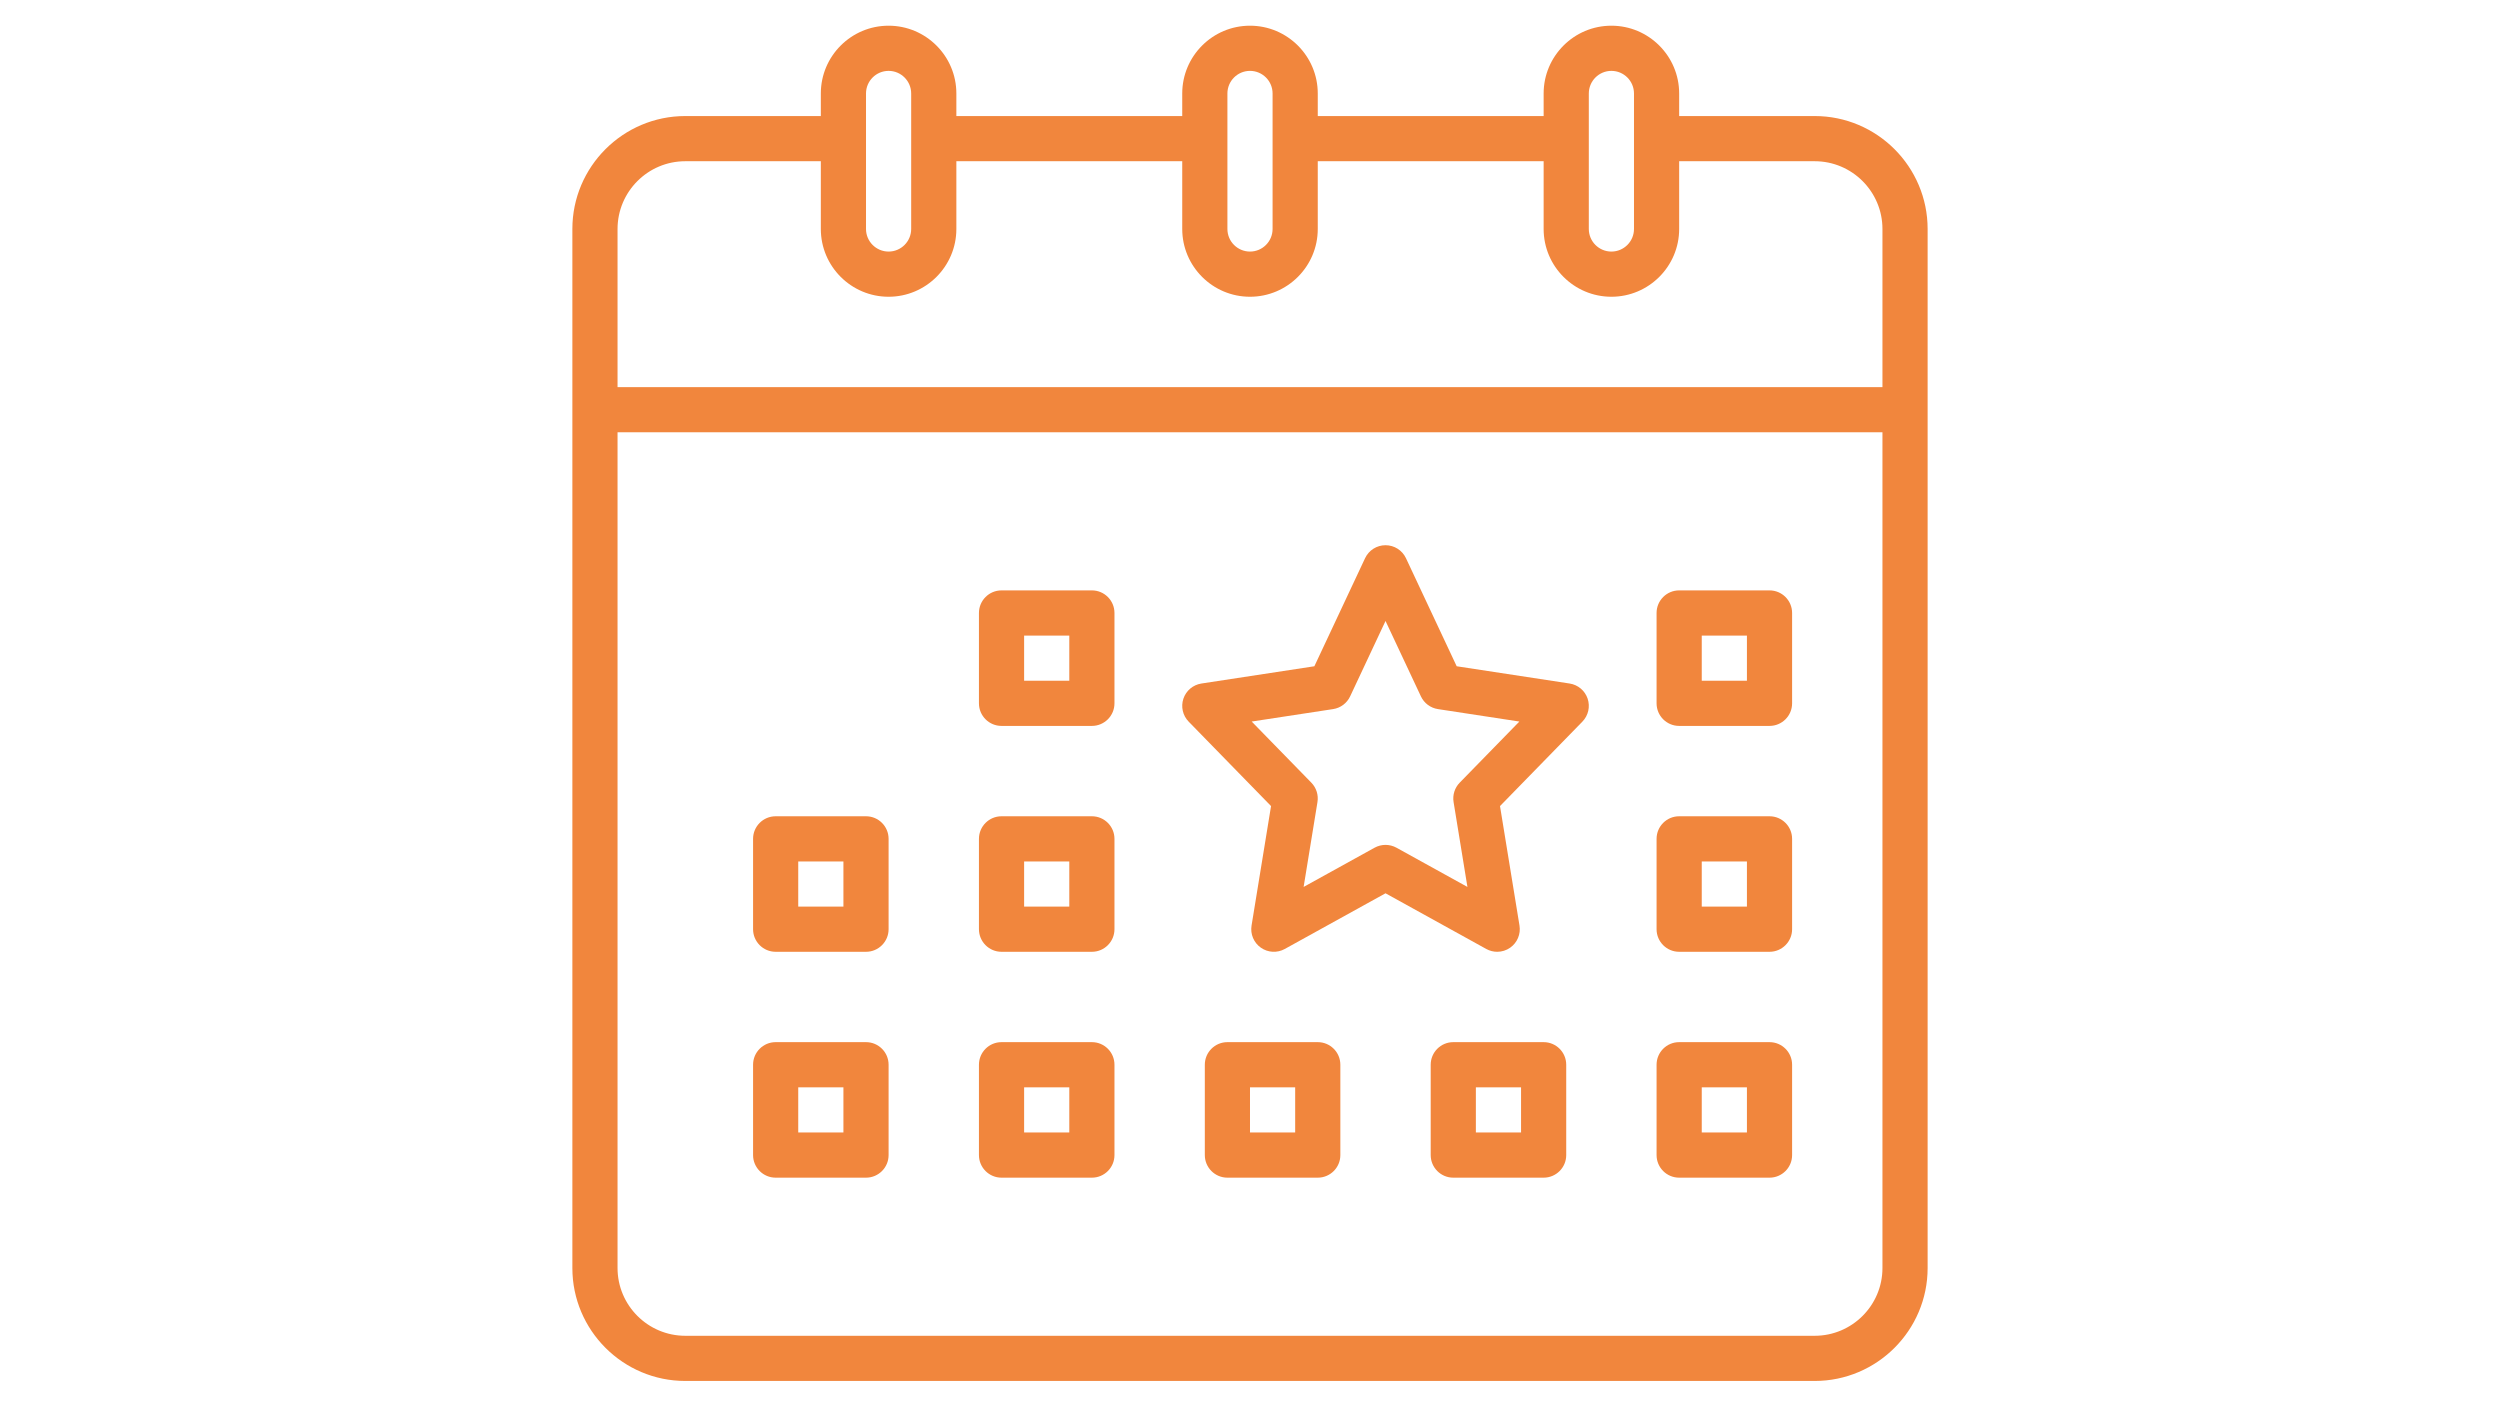
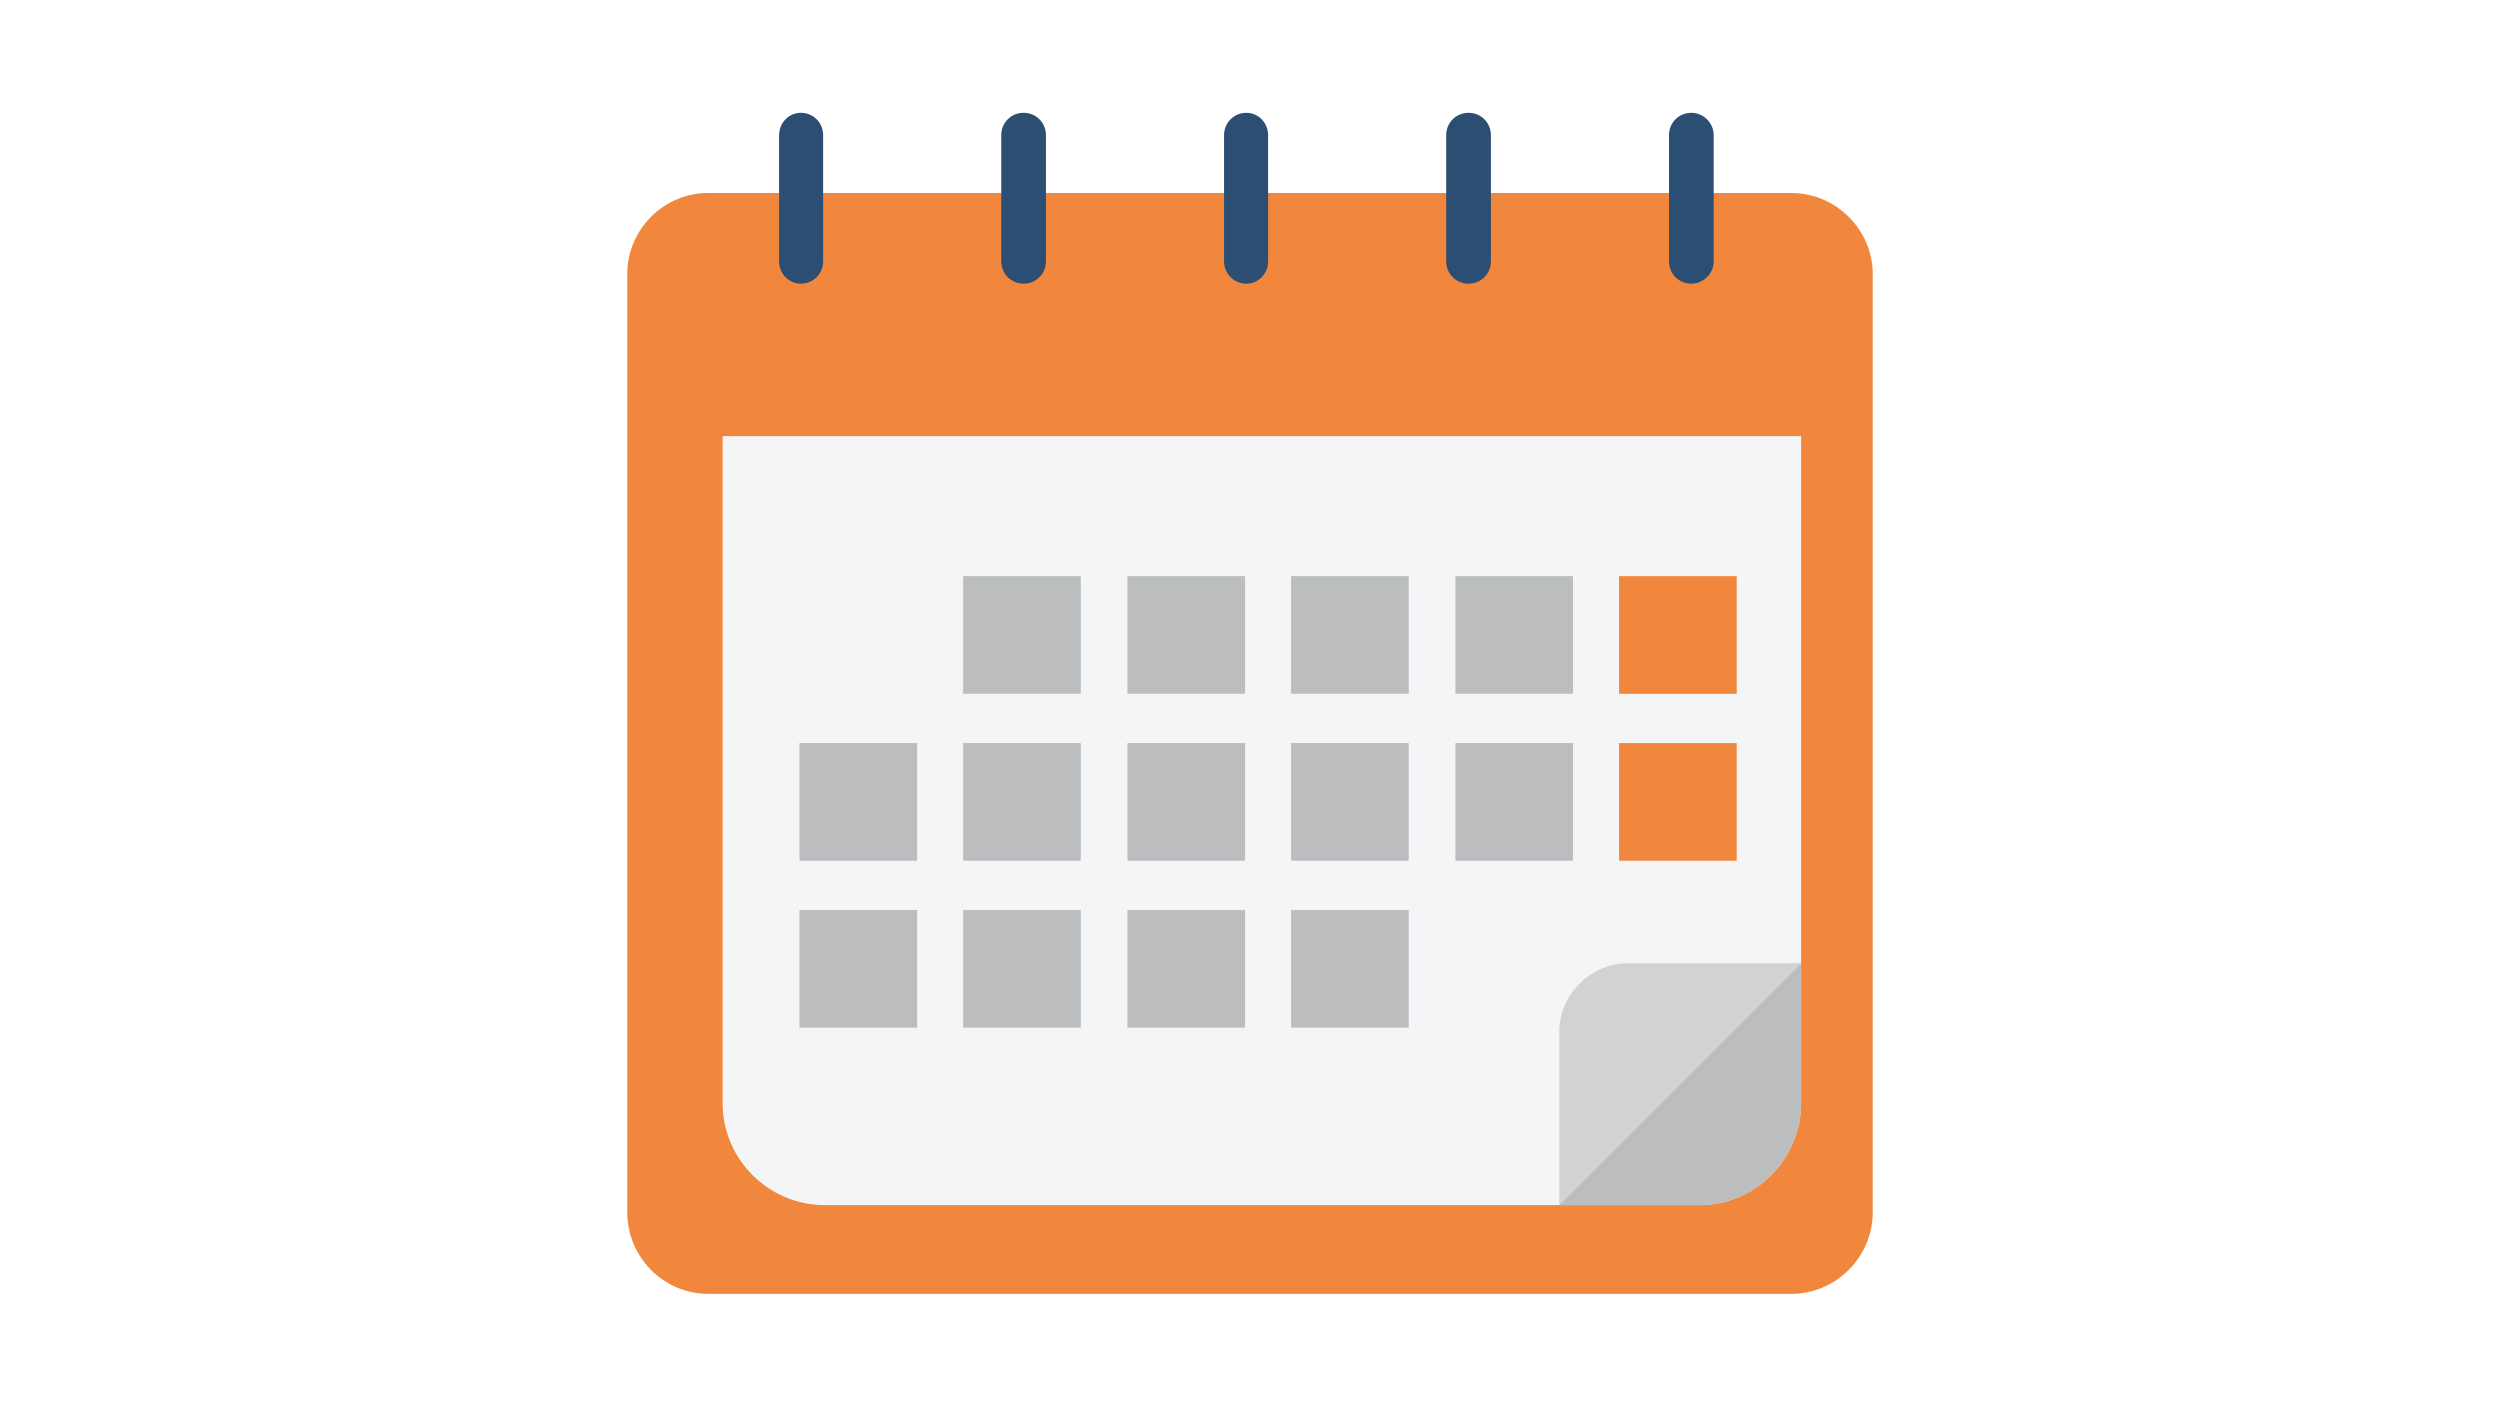
<svg xmlns="http://www.w3.org/2000/svg" width="3000" zoomAndPan="magnify" viewBox="0 0 2250 1266" height="1688" preserveAspectRatio="xMidYMid meet" version="1.0">
  <defs>
-     <clipPath id="4b20b4d334">
-       <path d="M 515.129 23.129 L 1734.629 23.129 L 1734.629 1242.629 L 515.129 1242.629 Z M 515.129 23.129 " clip-rule="nonzero" />
+     <clipPath id="8ae71a5c36">
+       <path d="M 564.07 173 L 1686 173 L 1686 1164.27 L 564.07 1164.27 Z M 564.07 173 " clip-rule="nonzero" />
+     </clipPath>
+     <clipPath id="ac8a5f0bae">
+       <path d="M 701 101.52 L 741 101.52 L 741 256 L 701 256 Z M 701 101.52 " clip-rule="nonzero" />
+     </clipPath>
+     <clipPath id="f66ceb991b">
+       <path d="M 901 101.52 L 942 101.52 L 942 256 L 901 256 Z M 901 101.52 " clip-rule="nonzero" />
+     </clipPath>
+     <clipPath id="b1eceec0fb">
+       <path d="M 1101 101.52 L 1142 101.52 L 1142 256 L 1101 256 Z M 1101 101.52 " clip-rule="nonzero" />
+     </clipPath>
+     <clipPath id="5bb59d4bde">
+       <path d="M 1301 101.52 L 1342 101.52 L 1342 256 L 1301 256 Z M 1301 101.52 " clip-rule="nonzero" />
+     </clipPath>
+     <clipPath id="7485ca2cad">
+       <path d="M 1502 101.52 L 1543 101.52 L 1543 256 L 1502 256 Z M 1502 101.52 " clip-rule="nonzero" />
    </clipPath>
  </defs>
-   <g clip-path="url(#4b20b4d334)">
-     <path fill="#f1863d" d="M 1633.219 1202.207 L 616.773 1202.207 C 583.145 1202.207 555.789 1174.848 555.789 1141.219 L 555.789 389.051 L 1694.207 389.051 L 1694.207 1141.219 C 1694.207 1174.848 1666.848 1202.207 1633.219 1202.207 Z M 616.773 145.102 L 738.746 145.102 L 738.746 206.09 C 738.746 239.719 766.105 267.078 799.734 267.078 C 833.363 267.078 860.723 239.719 860.723 206.09 L 860.723 145.102 L 1064.012 145.102 L 1064.012 206.09 C 1064.012 239.719 1091.367 267.078 1124.996 267.078 C 1158.629 267.078 1185.984 239.719 1185.984 206.09 L 1185.984 145.102 L 1389.273 145.102 L 1389.273 206.09 C 1389.273 239.719 1416.629 267.078 1450.258 267.078 C 1483.891 267.078 1511.246 239.719 1511.246 206.09 L 1511.246 145.102 L 1633.219 145.102 C 1666.848 145.102 1694.207 172.461 1694.207 206.09 L 1694.207 348.391 L 555.789 348.391 L 555.789 206.09 C 555.789 172.461 583.145 145.102 616.773 145.102 Z M 779.406 84.117 C 779.406 72.91 788.527 63.789 799.734 63.789 C 810.941 63.789 820.062 72.91 820.062 84.117 L 820.062 206.09 C 820.062 217.297 810.941 226.418 799.734 226.418 C 788.527 226.418 779.406 217.297 779.406 206.09 Z M 1104.668 84.117 C 1104.668 72.91 1113.789 63.789 1124.996 63.789 C 1136.203 63.789 1145.324 72.91 1145.324 84.117 L 1145.324 206.09 C 1145.324 217.297 1136.203 226.418 1124.996 226.418 C 1113.789 226.418 1104.668 217.297 1104.668 206.09 Z M 1429.93 84.117 C 1429.93 72.91 1439.051 63.789 1450.258 63.789 C 1461.465 63.789 1470.59 72.91 1470.59 84.117 L 1470.59 206.09 C 1470.59 217.297 1461.465 226.418 1450.258 226.418 C 1439.051 226.418 1429.93 217.297 1429.93 206.09 Z M 1633.219 104.445 L 1511.246 104.445 L 1511.246 84.117 C 1511.246 50.488 1483.891 23.129 1450.258 23.129 C 1416.629 23.129 1389.273 50.488 1389.273 84.117 L 1389.273 104.445 L 1185.984 104.445 L 1185.984 84.117 C 1185.984 50.488 1158.629 23.129 1124.996 23.129 C 1091.367 23.129 1064.012 50.488 1064.012 84.117 L 1064.012 104.445 L 860.723 104.445 L 860.723 84.117 C 860.723 50.488 833.363 23.129 799.734 23.129 C 766.105 23.129 738.746 50.488 738.746 84.117 L 738.746 104.445 L 616.773 104.445 C 560.73 104.445 515.129 150.047 515.129 206.09 L 515.129 1141.219 C 515.129 1197.262 560.73 1242.863 616.773 1242.863 L 1633.219 1242.863 C 1689.262 1242.863 1734.863 1197.262 1734.863 1141.219 L 1734.863 206.09 C 1734.863 150.047 1689.262 104.445 1633.219 104.445 " fill-opacity="1" fill-rule="nonzero" />
+   <g clip-path="url(#8ae71a5c36)">
+     <path fill="#f1863d" d="M 637.309 173.688 L 1612.113 173.688 C 1652.34 173.688 1685.465 206.812 1685.465 246.441 L 1685.465 1091.121 C 1685.465 1131.344 1652.34 1164.469 1612.113 1164.469 L 637.309 1164.469 C 597.086 1164.469 564.555 1131.344 564.555 1091.121 L 564.555 246.441 C 564.555 206.812 597.086 173.688 637.309 173.688 Z M 637.309 173.688 " fill-opacity="1" fill-rule="evenodd" />
  </g>
-   <path fill="#f1863d" d="M 1572.234 612.668 L 1531.574 612.668 L 1531.574 572.012 L 1572.234 572.012 Z M 1592.562 531.352 L 1511.246 531.352 C 1500.02 531.352 1490.918 540.453 1490.918 551.68 L 1490.918 632.996 C 1490.918 644.223 1500.02 653.324 1511.246 653.324 L 1592.562 653.324 C 1603.789 653.324 1612.891 644.223 1612.891 632.996 L 1612.891 551.68 C 1612.891 540.453 1603.789 531.352 1592.562 531.352 " fill-opacity="1" fill-rule="nonzero" />
-   <path fill="#f1863d" d="M 1165.656 1019.246 L 1124.996 1019.246 L 1124.996 978.59 L 1165.656 978.59 Z M 1185.984 937.93 L 1104.668 937.93 C 1093.441 937.93 1084.34 947.031 1084.34 958.258 L 1084.34 1039.574 C 1084.34 1050.801 1093.441 1059.902 1104.668 1059.902 L 1185.984 1059.902 C 1197.211 1059.902 1206.312 1050.801 1206.312 1039.574 L 1206.312 958.258 C 1206.312 947.031 1197.211 937.93 1185.984 937.93 " fill-opacity="1" fill-rule="nonzero" />
-   <path fill="#f1863d" d="M 962.367 612.668 L 921.707 612.668 L 921.707 572.012 L 962.367 572.012 Z M 982.695 531.352 L 901.379 531.352 C 890.152 531.352 881.051 540.453 881.051 551.68 L 881.051 632.996 C 881.051 644.223 890.152 653.324 901.379 653.324 L 982.695 653.324 C 993.922 653.324 1003.023 644.223 1003.023 632.996 L 1003.023 551.68 C 1003.023 540.453 993.922 531.352 982.695 531.352 " fill-opacity="1" fill-rule="nonzero" />
-   <path fill="#f1863d" d="M 759.078 815.957 L 718.418 815.957 L 718.418 775.301 L 759.078 775.301 Z M 779.406 734.641 L 698.09 734.641 C 686.863 734.641 677.762 743.742 677.762 754.969 L 677.762 836.285 C 677.762 847.512 686.863 856.613 698.09 856.613 L 779.406 856.613 C 790.633 856.613 799.734 847.512 799.734 836.285 L 799.734 754.969 C 799.734 743.742 790.633 734.641 779.406 734.641 " fill-opacity="1" fill-rule="nonzero" />
-   <path fill="#f1863d" d="M 962.367 815.957 L 921.707 815.957 L 921.707 775.301 L 962.367 775.301 Z M 982.695 734.641 L 901.379 734.641 C 890.152 734.641 881.051 743.742 881.051 754.969 L 881.051 836.285 C 881.051 847.512 890.152 856.613 901.379 856.613 L 982.695 856.613 C 993.922 856.613 1003.023 847.512 1003.023 836.285 L 1003.023 754.969 C 1003.023 743.742 993.922 734.641 982.695 734.641 " fill-opacity="1" fill-rule="nonzero" />
-   <path fill="#f1863d" d="M 759.078 1019.246 L 718.418 1019.246 L 718.418 978.59 L 759.078 978.59 Z M 779.406 937.93 L 698.09 937.93 C 686.863 937.93 677.762 947.031 677.762 958.258 L 677.762 1039.574 C 677.762 1050.801 686.863 1059.902 698.09 1059.902 L 779.406 1059.902 C 790.633 1059.902 799.734 1050.801 799.734 1039.574 L 799.734 958.258 C 799.734 947.031 790.633 937.93 779.406 937.93 " fill-opacity="1" fill-rule="nonzero" />
-   <path fill="#f1863d" d="M 962.367 1019.246 L 921.707 1019.246 L 921.707 978.59 L 962.367 978.59 Z M 982.695 937.93 L 901.379 937.93 C 890.152 937.93 881.051 947.031 881.051 958.258 L 881.051 1039.574 C 881.051 1050.801 890.152 1059.902 901.379 1059.902 L 982.695 1059.902 C 993.922 1059.902 1003.023 1050.801 1003.023 1039.574 L 1003.023 958.258 C 1003.023 947.031 993.922 937.93 982.695 937.93 " fill-opacity="1" fill-rule="nonzero" />
-   <path fill="#f1863d" d="M 1313.734 704.406 C 1309.227 709.023 1307.184 715.512 1308.227 721.875 L 1320.684 798.238 L 1256.809 762.93 C 1253.738 761.242 1250.355 760.398 1246.969 760.398 C 1243.586 760.398 1240.199 761.242 1237.133 762.93 L 1173.258 798.238 L 1185.715 721.875 C 1186.758 715.512 1184.715 709.023 1180.207 704.406 L 1126.516 649.387 L 1199.793 638.188 C 1206.492 637.164 1212.238 632.867 1215.117 626.734 L 1246.969 558.867 L 1278.824 626.734 C 1281.703 632.867 1287.449 637.164 1294.148 638.188 L 1367.426 649.387 Z M 1412.668 615.168 L 1311.016 599.637 L 1265.375 502.387 C 1262.027 495.25 1254.852 490.695 1246.969 490.695 C 1239.09 490.695 1231.914 495.25 1228.566 502.387 L 1182.926 599.637 L 1081.273 615.168 C 1073.738 616.32 1067.484 621.582 1065.062 628.809 C 1062.641 636.035 1064.469 644.004 1069.789 649.465 L 1143.938 725.461 L 1126.398 833.012 C 1125.145 840.691 1128.391 848.414 1134.754 852.902 C 1141.117 857.391 1149.484 857.848 1156.293 854.074 L 1246.969 803.957 L 1337.645 854.074 C 1340.723 855.77 1344.109 856.613 1347.484 856.613 C 1351.594 856.613 1355.691 855.363 1359.188 852.902 C 1365.551 848.414 1368.793 840.691 1367.543 833.012 L 1350.004 725.461 L 1424.152 649.465 C 1429.473 644.004 1431.301 636.035 1428.879 628.809 C 1426.457 621.582 1420.203 616.32 1412.668 615.168 " fill-opacity="1" fill-rule="nonzero" />
-   <path fill="#f1863d" d="M 1572.234 815.957 L 1531.574 815.957 L 1531.574 775.301 L 1572.234 775.301 Z M 1592.562 734.641 L 1511.246 734.641 C 1500.02 734.641 1490.918 743.742 1490.918 754.969 L 1490.918 836.285 C 1490.918 847.512 1500.02 856.613 1511.246 856.613 L 1592.562 856.613 C 1603.789 856.613 1612.891 847.512 1612.891 836.285 L 1612.891 754.969 C 1612.891 743.742 1603.789 734.641 1592.562 734.641 " fill-opacity="1" fill-rule="nonzero" />
-   <path fill="#f1863d" d="M 1572.234 1019.246 L 1531.574 1019.246 L 1531.574 978.59 L 1572.234 978.59 Z M 1592.562 937.93 L 1511.246 937.93 C 1500.02 937.93 1490.918 947.031 1490.918 958.258 L 1490.918 1039.574 C 1490.918 1050.801 1500.02 1059.902 1511.246 1059.902 L 1592.562 1059.902 C 1603.789 1059.902 1612.891 1050.801 1612.891 1039.574 L 1612.891 958.258 C 1612.891 947.031 1603.789 937.93 1592.562 937.93 " fill-opacity="1" fill-rule="nonzero" />
-   <path fill="#f1863d" d="M 1368.945 1019.246 L 1328.285 1019.246 L 1328.285 978.59 L 1368.945 978.59 Z M 1389.273 937.93 L 1307.957 937.93 C 1296.73 937.93 1287.629 947.031 1287.629 958.258 L 1287.629 1039.574 C 1287.629 1050.801 1296.73 1059.902 1307.957 1059.902 L 1389.273 1059.902 C 1400.5 1059.902 1409.602 1050.801 1409.602 1039.574 L 1409.602 958.258 C 1409.602 947.031 1400.5 937.93 1389.273 937.93 " fill-opacity="1" fill-rule="nonzero" />
+   <path fill="#f4f5f6" d="M 1620.992 392.543 L 1620.992 992.922 C 1620.992 1043.203 1579.586 1084.609 1529.898 1084.609 L 742.012 1084.609 C 691.73 1084.609 650.324 1043.203 650.324 992.922 L 650.324 392.543 Z M 1620.992 392.543 " fill-opacity="1" fill-rule="evenodd" />
+   <path fill="#bbbdbf" d="M 719.531 668.777 L 825.41 668.777 L 825.41 774.652 L 719.531 774.652 Z M 719.531 668.777 " fill-opacity="1" fill-rule="nonzero" />
+   <path fill="#bbbdbf" d="M 719.531 819.027 L 825.41 819.027 L 825.41 924.902 L 719.531 924.902 Z M 719.531 819.027 " fill-opacity="1" fill-rule="nonzero" />
+   <path fill="#bbbdbf" d="M 866.816 518.535 L 972.691 518.535 L 972.691 624.41 L 866.816 624.41 Z M 866.816 518.535 " fill-opacity="1" fill-rule="nonzero" />
+   <path fill="#bbbdbf" d="M 866.816 668.777 L 972.691 668.777 L 972.691 774.652 L 866.816 774.652 Z M 866.816 668.777 " fill-opacity="1" fill-rule="nonzero" />
+   <path fill="#bbbdbf" d="M 866.816 819.027 L 972.691 819.027 L 972.691 924.902 L 866.816 924.902 Z M 866.816 819.027 " fill-opacity="1" fill-rule="nonzero" />
+   <path fill="#bbbdbf" d="M 1014.695 518.535 L 1120.57 518.535 L 1120.57 624.41 L 1014.695 624.41 Z M 1014.695 518.535 " fill-opacity="1" fill-rule="nonzero" />
+   <path fill="#bbbdbf" d="M 1014.695 668.777 L 1120.57 668.777 L 1120.57 774.652 L 1014.695 774.652 Z M 1014.695 668.777 " fill-opacity="1" fill-rule="nonzero" />
+   <path fill="#bbbdbf" d="M 1014.695 819.027 L 1120.57 819.027 L 1120.57 924.902 L 1014.695 924.902 Z M 1014.695 819.027 " fill-opacity="1" fill-rule="nonzero" />
+   <path fill="#bbbdbf" d="M 1161.984 518.535 L 1267.863 518.535 L 1267.863 624.41 L 1161.984 624.41 Z M 1161.984 518.535 " fill-opacity="1" fill-rule="nonzero" />
+   <path fill="#bbbdbf" d="M 1161.984 668.777 L 1267.863 668.777 L 1267.863 774.652 L 1161.984 774.652 Z M 1161.984 668.777 " fill-opacity="1" fill-rule="nonzero" />
+   <path fill="#bbbdbf" d="M 1161.984 819.027 L 1267.863 819.027 L 1267.863 924.902 L 1161.984 924.902 Z M 1161.984 819.027 " fill-opacity="1" fill-rule="nonzero" />
+   <path fill="#bbbdbf" d="M 1309.855 518.535 L 1415.73 518.535 L 1415.73 624.41 L 1309.855 624.41 Z M 1309.855 518.535 " fill-opacity="1" fill-rule="nonzero" />
+   <path fill="#bbbdbf" d="M 1309.855 668.777 L 1415.73 668.777 L 1415.73 774.652 L 1309.855 774.652 Z M 1309.855 668.777 " fill-opacity="1" fill-rule="nonzero" />
+   <path fill="#f1863d" d="M 1457.145 518.535 L 1563.023 518.535 L 1563.023 624.41 L 1457.145 624.41 Z M 1457.145 518.535 " fill-opacity="1" fill-rule="nonzero" />
+   <path fill="#f1863d" d="M 1457.145 668.777 L 1563.023 668.777 L 1563.023 774.652 L 1457.145 774.652 Z M 1457.145 668.777 " fill-opacity="1" fill-rule="nonzero" />
+   <path fill="#d0d2d4" d="M 1403.32 1084.609 L 1620.992 866.938 L 1465.426 866.938 C 1431.707 866.938 1403.32 894.738 1403.32 929.043 Z M 1403.32 1084.609 " fill-opacity="1" fill-rule="evenodd" />
+   <path fill="#bbbdbf" d="M 1620.992 866.938 L 1403.32 1084.609 L 1529.898 1084.609 C 1579.586 1084.609 1620.992 1043.203 1620.992 992.922 L 1620.992 866.926 Z M 1620.992 866.938 " fill-opacity="1" fill-rule="evenodd" />
+   <g clip-path="url(#ac8a5f0bae)">
+     <path fill="#2b4e72" d="M 720.715 101.52 C 731.953 101.52 740.82 110.398 740.82 121.629 L 740.82 235.199 C 740.82 246.441 731.945 255.309 720.715 255.309 C 710.07 255.309 701.191 246.43 701.191 235.199 L 701.191 121.629 C 701.191 110.387 710.07 101.52 720.715 101.52 Z M 720.715 101.52 " fill-opacity="1" fill-rule="evenodd" />
+   </g>
+   <g clip-path="url(#f66ceb991b)">
+     <path fill="#2b4e72" d="M 921.238 101.52 C 932.477 101.52 941.344 110.398 941.344 121.629 L 941.344 235.199 C 941.344 246.441 932.469 255.309 921.238 255.309 C 909.996 255.309 901.129 246.43 901.129 235.199 L 901.129 121.629 C 901.129 110.387 910.008 101.52 921.238 101.52 Z M 921.238 101.52 " fill-opacity="1" fill-rule="evenodd" />
+   </g>
+   <g clip-path="url(#b1eceec0fb)">
+     <path fill="#2b4e72" d="M 1121.762 101.52 C 1132.406 101.52 1141.281 110.398 1141.281 121.629 L 1141.281 235.199 C 1141.281 246.441 1132.406 255.309 1121.762 255.309 C 1110.523 255.309 1101.652 246.43 1101.652 235.199 L 1101.652 121.629 C 1101.652 110.387 1110.531 101.52 1121.762 101.52 Z M 1121.762 101.52 " fill-opacity="1" fill-rule="evenodd" />
+   </g>
+   <g clip-path="url(#5bb59d4bde)">
+     <path fill="#2b4e72" d="M 1321.691 101.52 C 1332.93 101.52 1341.797 110.398 1341.797 121.629 L 1341.797 235.199 C 1341.797 246.441 1332.922 255.309 1321.691 255.309 C 1310.449 255.309 1301.582 246.43 1301.582 235.199 L 1301.582 121.629 C 1301.582 110.387 1310.457 101.52 1321.691 101.52 Z M 1321.691 101.52 " fill-opacity="1" fill-rule="evenodd" />
+   </g>
+   <g clip-path="url(#7485ca2cad)">
+     <path fill="#2b4e72" d="M 1522.215 101.52 C 1532.859 101.52 1542.32 110.398 1542.32 121.629 L 1542.32 235.199 C 1542.32 246.441 1532.859 255.309 1522.215 255.309 C 1510.973 255.309 1502.105 246.43 1502.105 235.199 L 1502.105 121.629 C 1502.105 110.387 1510.98 101.52 1522.215 101.52 Z M 1522.215 101.52 " fill-opacity="1" fill-rule="evenodd" />
+   </g>
</svg>
